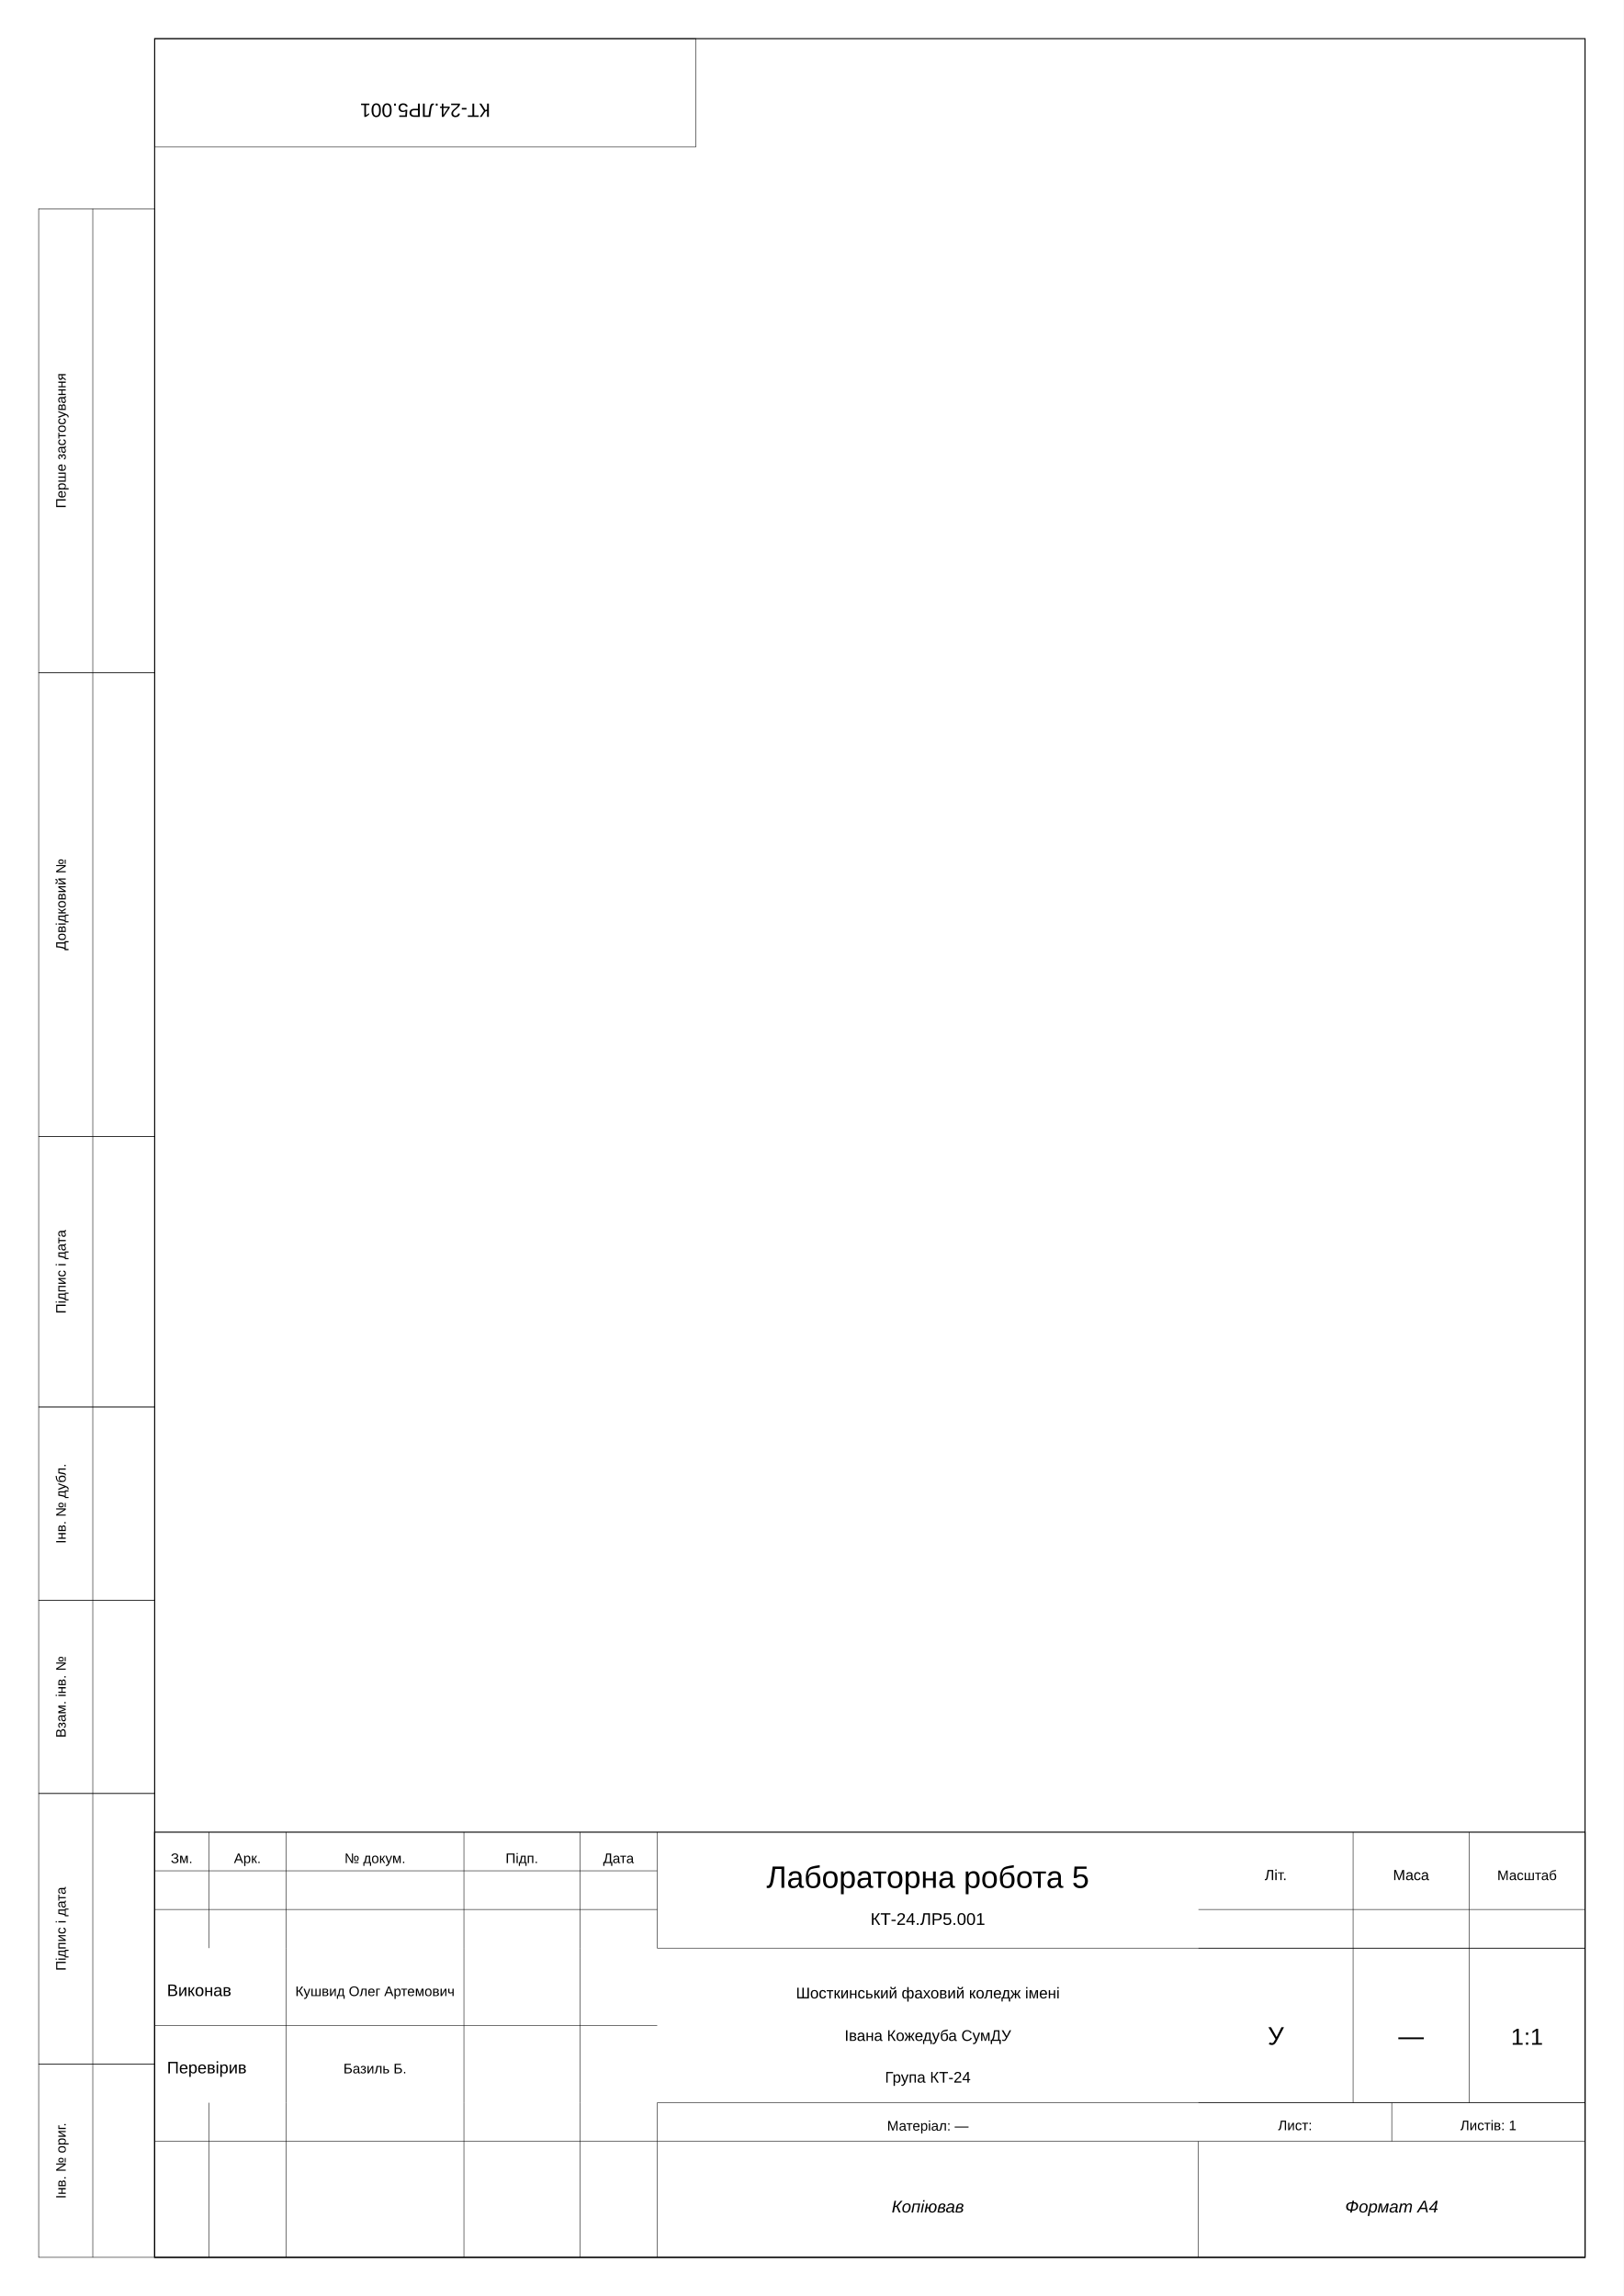
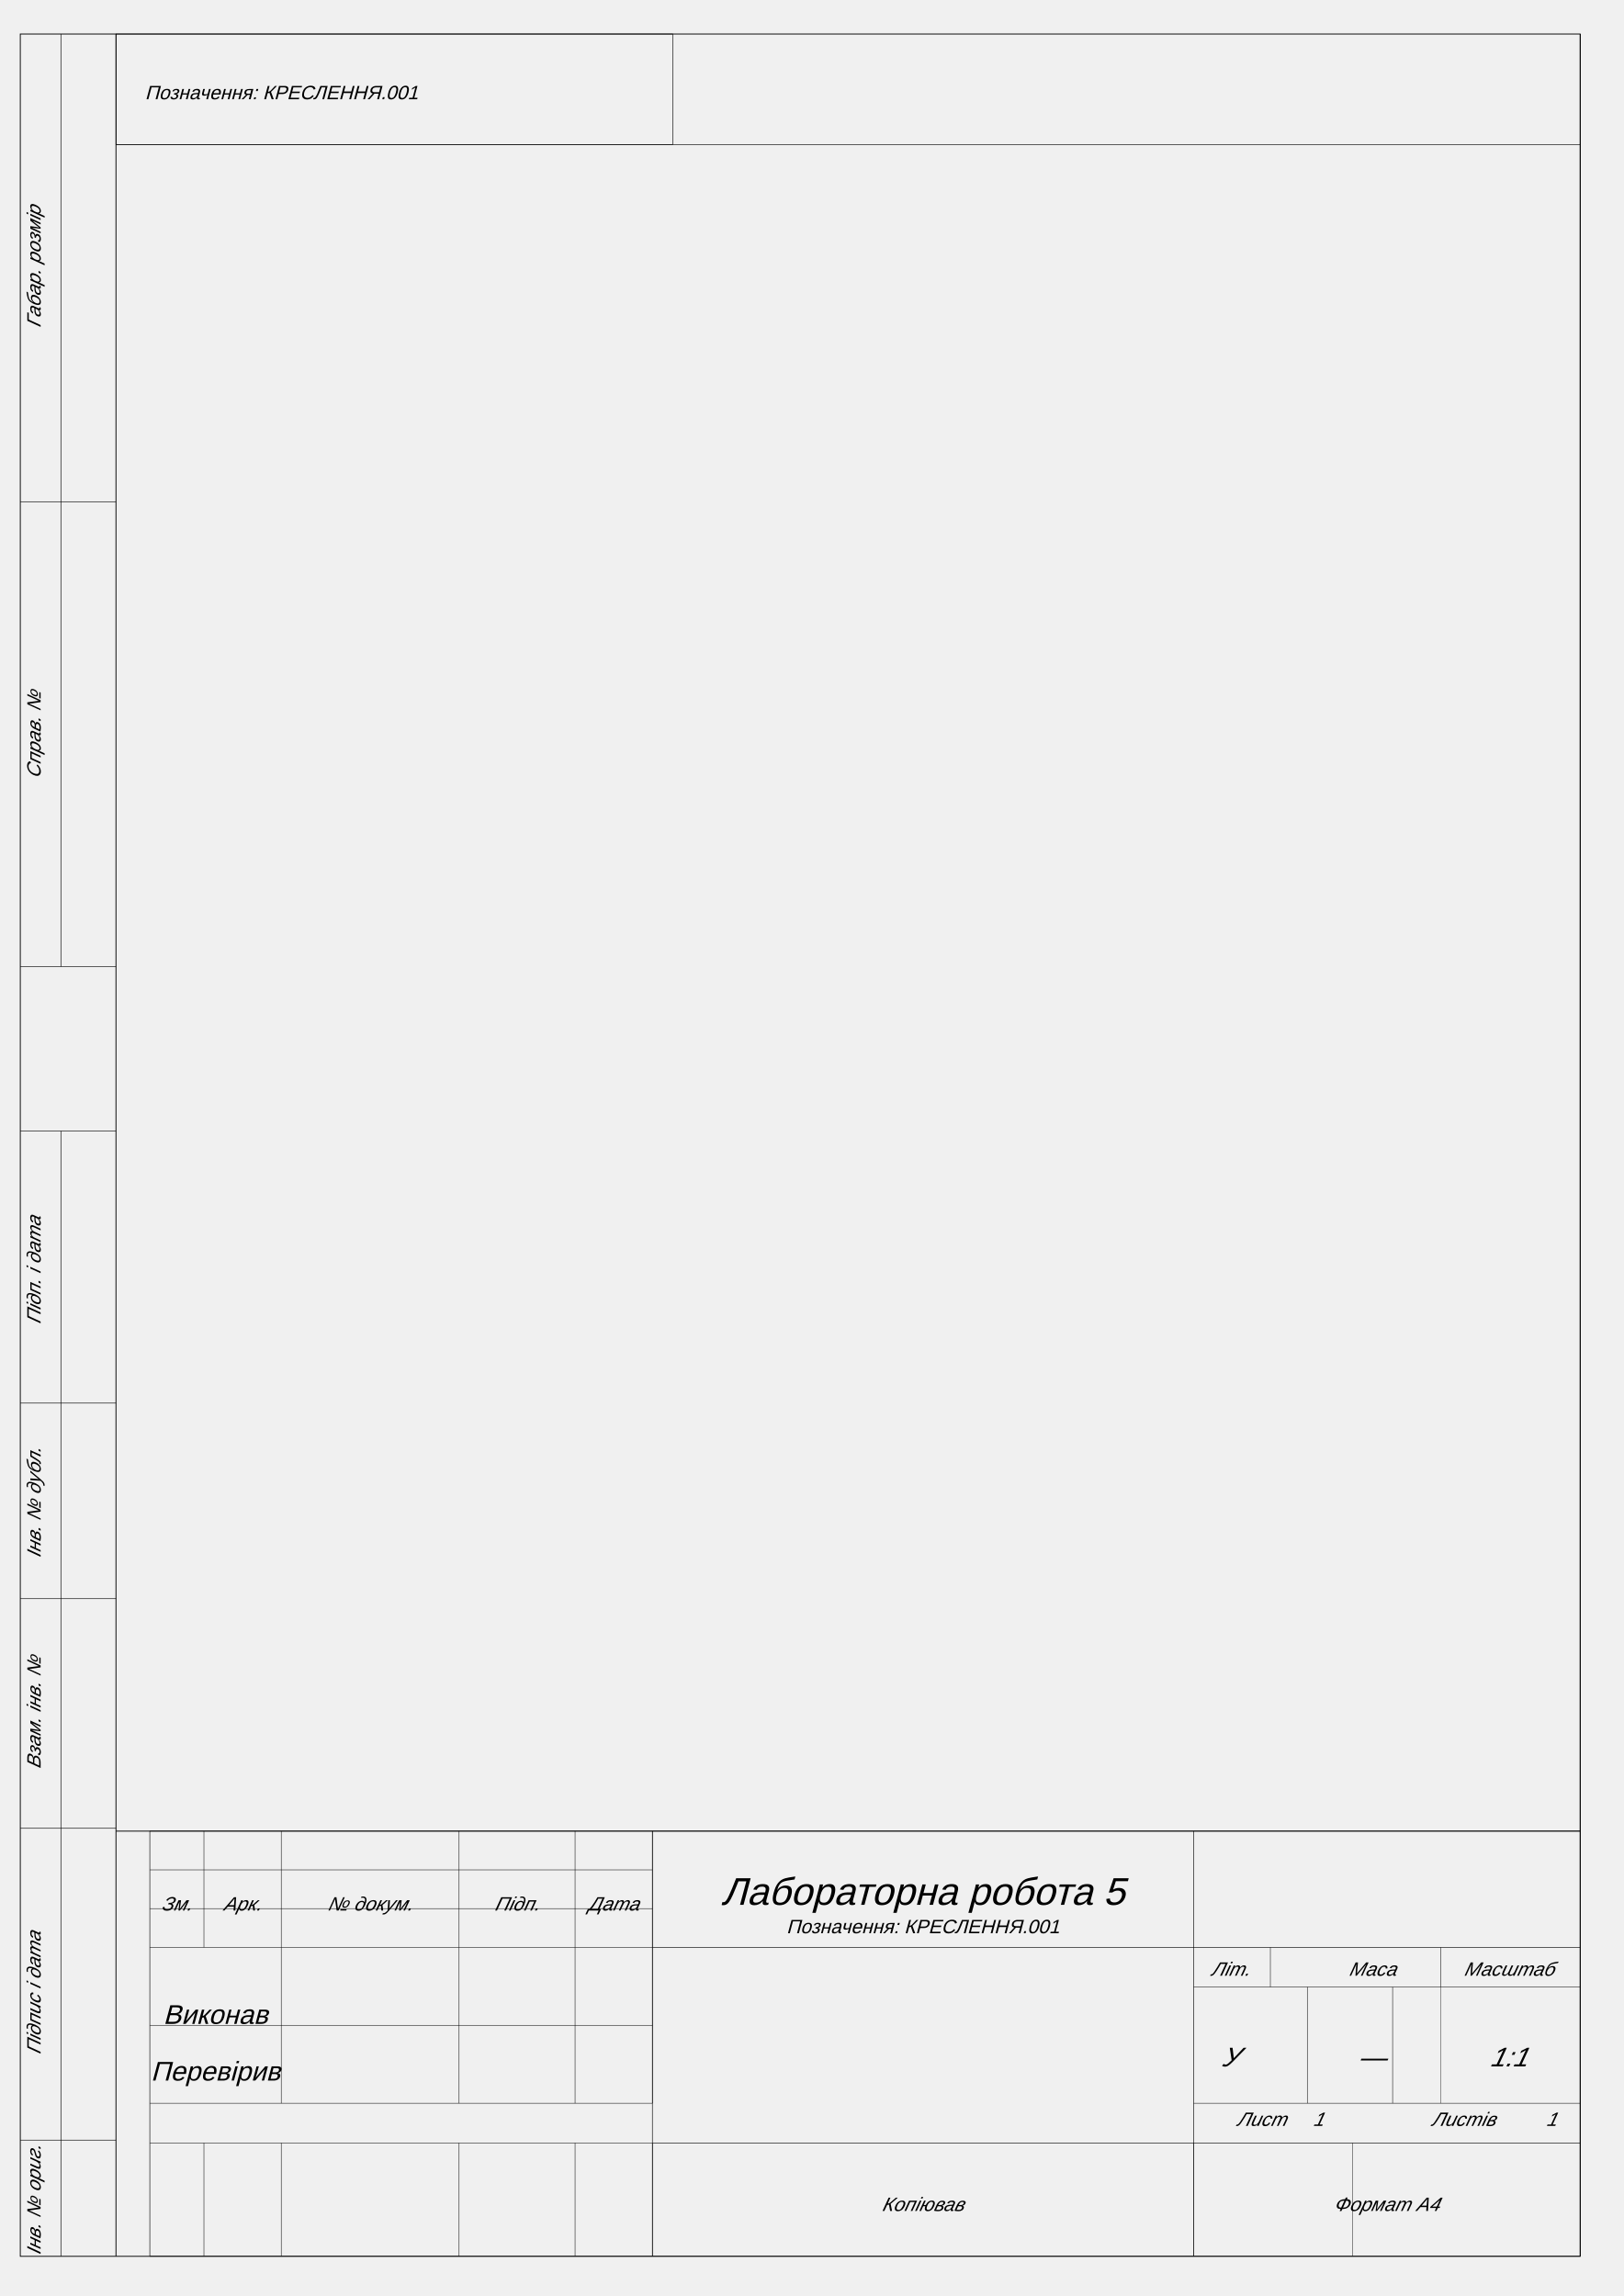
<svg xmlns="http://www.w3.org/2000/svg" width="210mm" height="297mm" viewBox="0 0 210 297">
-   <rect width="210" height="297" fill="white" />
-   <rect x="20" y="5" width="185" height="287" fill="none" stroke="#000000" stroke-width="0.5" vector-effect="non-scaling-stroke" />
-   <rect x="5" y="267" width="15" height="25" fill="none" stroke="#000000" stroke-width="0.25" vector-effect="non-scaling-stroke" />
-   <line x1="12" y1="267" x2="12" y2="292" stroke="#000000" stroke-width="0.25" fill="none" vector-effect="non-scaling-stroke" />
-   <text x="8.5" y="279.5" font-family="GOST type B,Arial,sans-serif" font-size="1.8" fill="#000000" text-anchor="middle" transform="translate(8.5 279.5) rotate(-90) translate(-8.5 -279.5)">Інв. № ориг.</text>
-   <rect x="5" y="232" width="15" height="35" fill="none" stroke="#000000" stroke-width="0.25" vector-effect="non-scaling-stroke" />
-   <line x1="12" y1="232" x2="12" y2="267" stroke="#000000" stroke-width="0.25" fill="none" vector-effect="non-scaling-stroke" />
-   <text x="8.5" y="249.5" font-family="GOST type B,Arial,sans-serif" font-size="1.8" fill="#000000" text-anchor="middle" transform="translate(8.5 249.5) rotate(-90) translate(-8.5 -249.5)">Підпис і дата</text>
-   <rect x="5" y="207" width="15" height="25" fill="none" stroke="#000000" stroke-width="0.25" vector-effect="non-scaling-stroke" />
-   <line x1="12" y1="207" x2="12" y2="232" stroke="#000000" stroke-width="0.25" fill="none" vector-effect="non-scaling-stroke" />
-   <text x="8.5" y="219.5" font-family="GOST type B,Arial,sans-serif" font-size="1.8" fill="#000000" text-anchor="middle" transform="translate(8.5 219.5) rotate(-90) translate(-8.5 -219.5)">Взам. інв. №</text>
-   <rect x="5" y="182" width="15" height="25" fill="none" stroke="#000000" stroke-width="0.25" vector-effect="non-scaling-stroke" />
-   <line x1="12" y1="182" x2="12" y2="207" stroke="#000000" stroke-width="0.25" fill="none" vector-effect="non-scaling-stroke" />
-   <text x="8.5" y="194.5" font-family="GOST type B,Arial,sans-serif" font-size="1.8" fill="#000000" text-anchor="middle" transform="translate(8.5 194.5) rotate(-90) translate(-8.5 -194.5)">Інв. № дубл.</text>
-   <rect x="5" y="147" width="15" height="35" fill="none" stroke="#000000" stroke-width="0.25" vector-effect="non-scaling-stroke" />
-   <line x1="12" y1="147" x2="12" y2="182" stroke="#000000" stroke-width="0.25" fill="none" vector-effect="non-scaling-stroke" />
-   <text x="8.5" y="164.5" font-family="GOST type B,Arial,sans-serif" font-size="1.8" fill="#000000" text-anchor="middle" transform="translate(8.5 164.5) rotate(-90) translate(-8.5 -164.5)">Підпис і дата</text>
-   <rect x="5" y="87" width="15" height="60" fill="none" stroke="#000000" stroke-width="0.25" vector-effect="non-scaling-stroke" />
-   <line x1="12" y1="87" x2="12" y2="147" stroke="#000000" stroke-width="0.25" fill="none" vector-effect="non-scaling-stroke" />
-   <text x="8.5" y="117" font-family="GOST type B,Arial,sans-serif" font-size="1.8" fill="#000000" text-anchor="middle" transform="translate(8.5 117) rotate(-90) translate(-8.5 -117)">Довідковий №</text>
-   <rect x="5" y="27" width="15" height="60" fill="none" stroke="#000000" stroke-width="0.25" vector-effect="non-scaling-stroke" />
-   <line x1="12" y1="27" x2="12" y2="87" stroke="#000000" stroke-width="0.25" fill="none" vector-effect="non-scaling-stroke" />
-   <text x="8.5" y="57" font-family="GOST type B,Arial,sans-serif" font-size="1.8" fill="#000000" text-anchor="middle" transform="translate(8.5 57) rotate(-90) translate(-8.5 -57)">Перше застосування</text>
-   <rect x="20" y="5" width="70" height="14" fill="none" stroke="#000000" stroke-width="0.25" vector-effect="non-scaling-stroke" />
-   <text x="55" y="13.4" font-family="GOST type B,Arial,sans-serif" font-size="2.5" fill="#000000" text-anchor="middle" transform="translate(55 13.4) rotate(180) translate(-55 -13.4)">КТ-24.ЛР5.001</text>
-   <rect x="20" y="237" width="185" height="55" fill="none" stroke="#000000" stroke-width="0.5" vector-effect="non-scaling-stroke" />
-   <line x1="27" y1="237" x2="27" y2="252" stroke="#000000" stroke-width="0.25" fill="none" vector-effect="non-scaling-stroke" />
-   <line x1="37" y1="237" x2="37" y2="252" stroke="#000000" stroke-width="0.25" fill="none" vector-effect="non-scaling-stroke" />
-   <line x1="60" y1="237" x2="60" y2="252" stroke="#000000" stroke-width="0.25" fill="none" vector-effect="non-scaling-stroke" />
-   <line x1="75" y1="237" x2="75" y2="252" stroke="#000000" stroke-width="0.25" fill="none" vector-effect="non-scaling-stroke" />
-   <line x1="85" y1="237" x2="85" y2="252" stroke="#000000" stroke-width="0.25" fill="none" vector-effect="non-scaling-stroke" />
-   <line x1="20" y1="242" x2="85" y2="242" stroke="#000000" stroke-width="0.25" fill="none" vector-effect="non-scaling-stroke" />
-   <line x1="20" y1="247" x2="85" y2="247" stroke="#000000" stroke-width="0.25" fill="none" vector-effect="non-scaling-stroke" />
-   <text x="23.5" y="241" font-family="GOST type B,Arial,sans-serif" font-size="1.8" fill="#000000" text-anchor="middle">Зм.</text>
-   <text x="32" y="241" font-family="GOST type B,Arial,sans-serif" font-size="1.8" fill="#000000" text-anchor="middle">Арк.</text>
-   <text x="48.5" y="241" font-family="GOST type B,Arial,sans-serif" font-size="1.8" fill="#000000" text-anchor="middle">№ докум.</text>
-   <text x="67.5" y="241" font-family="GOST type B,Arial,sans-serif" font-size="1.8" fill="#000000" text-anchor="middle">Підп.</text>
-   <text x="80" y="241" font-family="GOST type B,Arial,sans-serif" font-size="1.8" fill="#000000" text-anchor="middle">Дата</text>
-   <line x1="20" y1="262" x2="85" y2="262" stroke="#000000" stroke-width="0.25" fill="none" vector-effect="non-scaling-stroke" />
-   <line x1="37" y1="252" x2="37" y2="272" stroke="#000000" stroke-width="0.25" fill="none" vector-effect="non-scaling-stroke" />
-   <line x1="60" y1="252" x2="60" y2="272" stroke="#000000" stroke-width="0.25" fill="none" vector-effect="non-scaling-stroke" />
-   <line x1="75" y1="252" x2="75" y2="272" stroke="#000000" stroke-width="0.25" fill="none" vector-effect="non-scaling-stroke" />
-   <text x="21.6" y="258.2" font-family="GOST type B,Arial,sans-serif" font-size="2.15" fill="#000000" text-anchor="start">Виконав</text>
-   <text x="21.6" y="268.2" font-family="GOST type B,Arial,sans-serif" font-size="2.15" fill="#000000" text-anchor="start">Перевірив</text>
-   <text x="48.5" y="258.2" font-family="GOST type B,Arial,sans-serif" font-size="1.8" fill="#000000" text-anchor="middle">Кушвид Олег Артемович</text>
-   <text x="48.5" y="268.2" font-family="GOST type B,Arial,sans-serif" font-size="1.8" fill="#000000" text-anchor="middle">Базиль Б.</text>
-   <line x1="27" y1="272" x2="27" y2="292" stroke="#000000" stroke-width="0.25" fill="none" vector-effect="non-scaling-stroke" />
-   <line x1="37" y1="272" x2="37" y2="292" stroke="#000000" stroke-width="0.25" fill="none" vector-effect="non-scaling-stroke" />
-   <line x1="60" y1="272" x2="60" y2="292" stroke="#000000" stroke-width="0.25" fill="none" vector-effect="non-scaling-stroke" />
-   <line x1="75" y1="272" x2="75" y2="292" stroke="#000000" stroke-width="0.25" fill="none" vector-effect="non-scaling-stroke" />
-   <line x1="85" y1="272" x2="85" y2="292" stroke="#000000" stroke-width="0.25" fill="none" vector-effect="non-scaling-stroke" />
-   <line x1="20" y1="277" x2="85" y2="277" stroke="#000000" stroke-width="0.25" fill="none" vector-effect="non-scaling-stroke" />
-   <line x1="85" y1="252" x2="205" y2="252" stroke="#000000" stroke-width="0.25" fill="none" vector-effect="non-scaling-stroke" />
-   <line x1="85" y1="272" x2="205" y2="272" stroke="#000000" stroke-width="0.25" fill="none" vector-effect="non-scaling-stroke" />
-   <line x1="85" y1="277" x2="205" y2="277" stroke="#000000" stroke-width="0.25" fill="none" vector-effect="non-scaling-stroke" />
-   <text x="120" y="244.2" font-family="GOST type B,Arial,sans-serif" font-size="4" fill="#000000" text-anchor="middle">Лабораторна робота 5</text>
-   <text x="120" y="249" font-family="GOST type B,Arial,sans-serif" font-size="2.2" fill="#000000" text-anchor="middle">КТ-24.ЛР5.001</text>
-   <text x="120" y="258.5" font-family="GOST type B,Arial,sans-serif" font-size="2" fill="#000000" text-anchor="middle">Шосткинський фаховий коледж імені</text>
-   <text x="120" y="264" font-family="GOST type B,Arial,sans-serif" font-size="2" fill="#000000" text-anchor="middle">Івана Кожедуба СумДУ</text>
-   <text x="120" y="269.4" font-family="GOST type B,Arial,sans-serif" font-size="2" fill="#000000" text-anchor="middle">Група КТ-24</text>
-   <text x="120" y="275.6" font-family="GOST type B,Arial,sans-serif" font-size="1.8" fill="#000000" text-anchor="middle">Матеріал: —</text>
-   <line x1="155" y1="247" x2="205" y2="247" stroke="#000000" stroke-width="0.25" fill="none" vector-effect="non-scaling-stroke" />
-   <line x1="155" y1="252" x2="205" y2="252" stroke="#000000" stroke-width="0.25" fill="none" vector-effect="non-scaling-stroke" />
-   <line x1="155" y1="272" x2="205" y2="272" stroke="#000000" stroke-width="0.25" fill="none" vector-effect="non-scaling-stroke" />
-   <line x1="175" y1="237" x2="175" y2="272" stroke="#000000" stroke-width="0.25" fill="none" vector-effect="non-scaling-stroke" />
-   <line x1="190" y1="237" x2="190" y2="272" stroke="#000000" stroke-width="0.25" fill="none" vector-effect="non-scaling-stroke" />
-   <text x="165" y="243.2" font-family="GOST type B,Arial,sans-serif" font-size="1.9" fill="#000000" text-anchor="middle">Літ.</text>
-   <text x="182.5" y="243.2" font-family="GOST type B,Arial,sans-serif" font-size="1.9" fill="#000000" text-anchor="middle">Маса</text>
-   <text x="197.5" y="243.2" font-family="GOST type B,Arial,sans-serif" font-size="1.8" fill="#000000" text-anchor="middle">Масштаб</text>
-   <text x="165" y="264.5" font-family="GOST type B,Arial,sans-serif" font-size="3.3" fill="#000000" text-anchor="middle">У</text>
-   <text x="182.5" y="264.5" font-family="GOST type B,Arial,sans-serif" font-size="3.3" fill="#000000" text-anchor="middle">—</text>
-   <text x="197.5" y="264.5" font-family="GOST type B,Arial,sans-serif" font-size="3" fill="#000000" text-anchor="middle">1:1</text>
-   <line x1="180" y1="272" x2="180" y2="277" stroke="#000000" stroke-width="0.25" fill="none" vector-effect="non-scaling-stroke" />
-   <text x="167.5" y="275.55" font-family="GOST type B,Arial,sans-serif" font-size="1.8" fill="#000000" text-anchor="middle">Лист: </text>
-   <text x="192.5" y="275.55" font-family="GOST type B,Arial,sans-serif" font-size="1.8" fill="#000000" text-anchor="middle">Листів: 1</text>
-   <line x1="155" y1="277" x2="155" y2="292" stroke="#000000" stroke-width="0.25" fill="none" vector-effect="non-scaling-stroke" />
-   <text x="120" y="286.2" font-family="GOST type B,Arial,sans-serif" font-size="2.2" fill="#000000" text-anchor="middle" font-style="italic">Копіював</text>
-   <text x="180" y="286.2" font-family="GOST type B,Arial,sans-serif" font-size="2.2" fill="#000000" text-anchor="middle" font-style="italic">Формат А4</text>
+   <g transform="translate(0 0) scale(1)">
+     <rect x="2.625" y="4.4" width="201.75" height="287.467" fill="none" stroke="#000000" stroke-width="0.42" vector-effect="non-scaling-stroke" />
+     <line x1="7.875" y1="4.4" x2="7.875" y2="125.033" stroke="#000000" stroke-width="0.28" fill="none" vector-effect="non-scaling-stroke" />
+     <line x1="15" y1="4.4" x2="15" y2="291.867" stroke="#000000" stroke-width="0.42" fill="none" vector-effect="non-scaling-stroke" />
+     <line x1="204.375" y1="4.4" x2="204.375" y2="291.867" stroke="#000000" stroke-width="0.42" fill="none" vector-effect="non-scaling-stroke" />
+     <line x1="2.625" y1="64.9" x2="15" y2="64.9" stroke="#000000" stroke-width="0.28" fill="none" vector-effect="non-scaling-stroke" />
+     <line x1="2.625" y1="125.033" x2="15" y2="125.033" stroke="#000000" stroke-width="0.28" fill="none" vector-effect="non-scaling-stroke" />
+     <line x1="2.625" y1="146.3" x2="15" y2="146.3" stroke="#000000" stroke-width="0.28" fill="none" vector-effect="non-scaling-stroke" />
+     <line x1="2.625" y1="181.5" x2="15" y2="181.5" stroke="#000000" stroke-width="0.28" fill="none" vector-effect="non-scaling-stroke" />
+     <line x1="2.625" y1="206.8" x2="15" y2="206.8" stroke="#000000" stroke-width="0.28" fill="none" vector-effect="non-scaling-stroke" />
+     <line x1="2.625" y1="236.5" x2="15" y2="236.5" stroke="#000000" stroke-width="0.28" fill="none" vector-effect="non-scaling-stroke" />
+     <line x1="2.625" y1="276.833" x2="15" y2="276.833" stroke="#000000" stroke-width="0.28" fill="none" vector-effect="non-scaling-stroke" />
+     <line x1="7.875" y1="146.3" x2="7.875" y2="291.867" stroke="#000000" stroke-width="0.28" fill="none" vector-effect="non-scaling-stroke" />
+     <rect x="15" y="4.4" width="72" height="14.3" fill="none" stroke="#000000" stroke-width="0.28" vector-effect="non-scaling-stroke" />
+     <text x="18.75" y="12.833" font-family="GOST type B,Arial,sans-serif" font-size="2.5" fill="#000000" text-anchor="start" transform="translate(18.75 12.83333) skewX(-15) translate(-18.75 -12.83333)">Позначення: КРЕСЛЕННЯ.001</text>
+     <line x1="15" y1="18.7" x2="204.375" y2="18.7" stroke="#000000" stroke-width="0.28" fill="none" vector-effect="non-scaling-stroke" />
+     <line x1="15" y1="236.867" x2="204.375" y2="236.867" stroke="#000000" stroke-width="0.42" fill="none" vector-effect="non-scaling-stroke" />
+     <line x1="19.375" y1="236.867" x2="19.375" y2="291.867" stroke="#000000" stroke-width="0.28" fill="none" vector-effect="non-scaling-stroke" />
+     <line x1="84.375" y1="236.867" x2="84.375" y2="291.867" stroke="#000000" stroke-width="0.28" fill="none" vector-effect="non-scaling-stroke" />
+     <line x1="154.375" y1="236.867" x2="154.375" y2="291.867" stroke="#000000" stroke-width="0.28" fill="none" vector-effect="non-scaling-stroke" />
+     <line x1="19.375" y1="236.867" x2="204.375" y2="236.867" stroke="#000000" stroke-width="0.28" fill="none" vector-effect="non-scaling-stroke" />
+     <line x1="19.375" y1="291.867" x2="204.375" y2="291.867" stroke="#000000" stroke-width="0.28" fill="none" vector-effect="non-scaling-stroke" />
+     <line x1="84.375" y1="251.9" x2="204.375" y2="251.9" stroke="#000000" stroke-width="0.28" fill="none" vector-effect="non-scaling-stroke" />
+     <line x1="84.375" y1="277.2" x2="204.375" y2="277.2" stroke="#000000" stroke-width="0.28" fill="none" vector-effect="non-scaling-stroke" />
+     <line x1="26.375" y1="236.867" x2="26.375" y2="251.9" stroke="#000000" stroke-width="0.23" fill="none" vector-effect="non-scaling-stroke" />
+     <line x1="36.375" y1="236.867" x2="36.375" y2="251.9" stroke="#000000" stroke-width="0.23" fill="none" vector-effect="non-scaling-stroke" />
+     <line x1="59.375" y1="236.867" x2="59.375" y2="251.9" stroke="#000000" stroke-width="0.23" fill="none" vector-effect="non-scaling-stroke" />
+     <line x1="74.375" y1="236.867" x2="74.375" y2="251.9" stroke="#000000" stroke-width="0.23" fill="none" vector-effect="non-scaling-stroke" />
+     <line x1="84.375" y1="236.867" x2="84.375" y2="251.9" stroke="#000000" stroke-width="0.23" fill="none" vector-effect="non-scaling-stroke" />
+     <line x1="19.375" y1="241.878" x2="84.375" y2="241.878" stroke="#000000" stroke-width="0.23" fill="none" vector-effect="non-scaling-stroke" />
+     <line x1="19.375" y1="246.889" x2="84.375" y2="246.889" stroke="#000000" stroke-width="0.23" fill="none" vector-effect="non-scaling-stroke" />
+     <line x1="36.375" y1="251.9" x2="36.375" y2="272.067" stroke="#000000" stroke-width="0.23" fill="none" vector-effect="non-scaling-stroke" />
+     <line x1="59.375" y1="251.9" x2="59.375" y2="272.067" stroke="#000000" stroke-width="0.23" fill="none" vector-effect="non-scaling-stroke" />
+     <line x1="74.375" y1="251.9" x2="74.375" y2="272.067" stroke="#000000" stroke-width="0.23" fill="none" vector-effect="non-scaling-stroke" />
+     <line x1="84.375" y1="251.9" x2="84.375" y2="272.067" stroke="#000000" stroke-width="0.23" fill="none" vector-effect="non-scaling-stroke" />
+     <line x1="19.375" y1="251.9" x2="84.375" y2="251.9" stroke="#000000" stroke-width="0.23" fill="none" vector-effect="non-scaling-stroke" />
+     <line x1="19.375" y1="261.983" x2="84.375" y2="261.983" stroke="#000000" stroke-width="0.23" fill="none" vector-effect="non-scaling-stroke" />
+     <line x1="19.375" y1="272.067" x2="84.375" y2="272.067" stroke="#000000" stroke-width="0.23" fill="none" vector-effect="non-scaling-stroke" />
+     <line x1="26.375" y1="277.2" x2="26.375" y2="291.867" stroke="#000000" stroke-width="0.23" fill="none" vector-effect="non-scaling-stroke" />
+     <line x1="36.375" y1="277.2" x2="36.375" y2="291.867" stroke="#000000" stroke-width="0.23" fill="none" vector-effect="non-scaling-stroke" />
+     <line x1="59.375" y1="277.2" x2="59.375" y2="291.867" stroke="#000000" stroke-width="0.23" fill="none" vector-effect="non-scaling-stroke" />
+     <line x1="74.375" y1="277.2" x2="74.375" y2="291.867" stroke="#000000" stroke-width="0.23" fill="none" vector-effect="non-scaling-stroke" />
+     <line x1="84.375" y1="277.2" x2="84.375" y2="291.867" stroke="#000000" stroke-width="0.23" fill="none" vector-effect="non-scaling-stroke" />
+     <line x1="19.375" y1="277.2" x2="84.375" y2="277.2" stroke="#000000" stroke-width="0.23" fill="none" vector-effect="non-scaling-stroke" />
+     <line x1="154.375" y1="257.033" x2="204.375" y2="257.033" stroke="#000000" stroke-width="0.23" fill="none" vector-effect="non-scaling-stroke" />
+     <line x1="154.375" y1="272.067" x2="204.375" y2="272.067" stroke="#000000" stroke-width="0.23" fill="none" vector-effect="non-scaling-stroke" />
+     <line x1="164.302" y1="251.9" x2="164.302" y2="257.033" stroke="#000000" stroke-width="0.23" fill="none" vector-effect="non-scaling-stroke" />
+     <line x1="186.36" y1="251.9" x2="186.36" y2="257.033" stroke="#000000" stroke-width="0.23" fill="none" vector-effect="non-scaling-stroke" />
+     <line x1="169.081" y1="257.033" x2="169.081" y2="272.067" stroke="#000000" stroke-width="0.23" fill="none" vector-effect="non-scaling-stroke" />
+     <line x1="180.111" y1="257.033" x2="180.111" y2="272.067" stroke="#000000" stroke-width="0.23" fill="none" vector-effect="non-scaling-stroke" />
+     <line x1="186.36" y1="257.033" x2="186.36" y2="272.067" stroke="#000000" stroke-width="0.18" fill="none" vector-effect="non-scaling-stroke" />
+     <line x1="154.375" y1="277.2" x2="154.375" y2="291.867" stroke="#000000" stroke-width="0.2" fill="none" vector-effect="non-scaling-stroke" />
+     <line x1="174.964" y1="277.2" x2="174.964" y2="291.867" stroke="#000000" stroke-width="0.2" fill="none" vector-effect="non-scaling-stroke" />
+     <text x="5.25" y="34.467" font-family="GOST type B,Arial,sans-serif" font-size="2.5" fill="#000000" text-anchor="middle" transform="translate(5.25 34.46667) rotate(-90) skewX(-15) translate(-5.25 -34.46667)" font-style="italic">Габар. розмір</text>
+     <text x="5.25" y="94.967" font-family="GOST type B,Arial,sans-serif" font-size="2.5" fill="#000000" text-anchor="middle" transform="translate(5.25 94.96667) rotate(-90) skewX(-15) translate(-5.25 -94.96667)" font-style="italic">Справ. №</text>
+     <text x="5.25" y="164.267" font-family="GOST type B,Arial,sans-serif" font-size="2.5" fill="#000000" text-anchor="middle" transform="translate(5.25 164.2667) rotate(-90) skewX(-15) translate(-5.25 -164.2667)" font-style="italic">Підп. і дата</text>
+     <text x="5.25" y="194.333" font-family="GOST type B,Arial,sans-serif" font-size="2.5" fill="#000000" text-anchor="middle" transform="translate(5.25 194.3333) rotate(-90) skewX(-15) translate(-5.25 -194.3333)" font-style="italic">Інв. № дубл.</text>
+     <text x="5.25" y="221.467" font-family="GOST type B,Arial,sans-serif" font-size="2.5" fill="#000000" text-anchor="middle" transform="translate(5.25 221.4667) rotate(-90) skewX(-15) translate(-5.25 -221.4667)" font-style="italic">Взам. інв. №</text>
+     <text x="5.25" y="257.767" font-family="GOST type B,Arial,sans-serif" font-size="2.5" fill="#000000" text-anchor="middle" transform="translate(5.25 257.7667) rotate(-90) skewX(-15) translate(-5.25 -257.7667)" font-style="italic">Підпис і дата</text>
+     <text x="5.25" y="284.533" font-family="GOST type B,Arial,sans-serif" font-size="2.5" fill="#000000" text-anchor="middle" transform="translate(5.25 284.5333) rotate(-90) skewX(-15) translate(-5.25 -284.5333)" font-style="italic">Інв. № ориг.</text>
+     <text x="22.875" y="247.133" font-family="GOST type B,Arial,sans-serif" font-size="2.5" fill="#000000" text-anchor="middle" transform="translate(22.87519 247.1333) skewX(-15) translate(-22.87519 -247.1333)" font-style="italic">Зм.</text>
+     <text x="31.375" y="247.133" font-family="GOST type B,Arial,sans-serif" font-size="2.5" fill="#000000" text-anchor="middle" transform="translate(31.37531 247.1333) skewX(-15) translate(-31.37531 -247.1333)" font-style="italic">Арк.</text>
+     <text x="47.875" y="247.133" font-family="GOST type B,Arial,sans-serif" font-size="2.5" fill="#000000" text-anchor="middle" transform="translate(47.87531 247.1333) skewX(-15) translate(-47.87531 -247.1333)" font-style="italic">№ докум.</text>
+     <text x="66.875" y="247.133" font-family="GOST type B,Arial,sans-serif" font-size="2.5" fill="#000000" text-anchor="middle" transform="translate(66.87525 247.1333) skewX(-15) translate(-66.87525 -247.1333)" font-style="italic">Підп.</text>
+     <text x="79.375" y="247.133" font-family="GOST type B,Arial,sans-serif" font-size="2.5" fill="#000000" text-anchor="middle" transform="translate(79.37531 247.1333) skewX(-15) translate(-79.37531 -247.1333)" font-style="italic">Дата</text>
+     <text x="27.875" y="261.8" font-family="GOST type B,Arial,sans-serif" font-size="3.5" fill="#000000" text-anchor="middle" transform="translate(27.87525 261.8) skewX(-15) translate(-27.87525 -261.8)">Виконав</text>
+     <text x="27.875" y="269.133" font-family="GOST type B,Arial,sans-serif" font-size="3.5" fill="#000000" text-anchor="middle" transform="translate(27.87525 269.1333) skewX(-15) translate(-27.87525 -269.1333)">Перевірив</text>
+     <text x="119.375" y="246.4" font-family="GOST type B,Arial,sans-serif" font-size="5" fill="#000000" text-anchor="middle" transform="translate(119.3754 246.4) skewX(-15) translate(-119.3754 -246.4)">Лабораторна робота 5</text>
+     <text x="119.375" y="250.067" font-family="GOST type B,Arial,sans-serif" font-size="2.5" fill="#000000" text-anchor="middle" transform="translate(119.3754 250.0667) skewX(-15) translate(-119.3754 -250.0667)">Позначення: КРЕСЛЕННЯ.001</text>
+     <text x="159.155" y="255.567" font-family="GOST type B,Arial,sans-serif" font-size="2.5" fill="#000000" text-anchor="middle" transform="translate(159.1549 255.5667) skewX(-15) translate(-159.1549 -255.5667)" font-style="italic">Літ.</text>
+     <text x="177.537" y="255.567" font-family="GOST type B,Arial,sans-serif" font-size="2.5" fill="#000000" text-anchor="middle" transform="translate(177.537 255.5667) skewX(-15) translate(-177.537 -255.5667)" font-style="italic">Маса</text>
+     <text x="195.184" y="255.567" font-family="GOST type B,Arial,sans-serif" font-size="2.5" fill="#000000" text-anchor="middle" transform="translate(195.1839 255.5667) skewX(-15) translate(-195.1839 -255.5667)" font-style="italic">Масштаб</text>
+     <text x="159.155" y="267.3" font-family="GOST type B,Arial,sans-serif" font-size="3.5" fill="#000000" text-anchor="middle" transform="translate(159.1549 267.3) skewX(-15) translate(-159.1549 -267.3)" font-style="italic">У</text>
+     <text x="177.537" y="267.3" font-family="GOST type B,Arial,sans-serif" font-size="3.5" fill="#000000" text-anchor="middle" transform="translate(177.537 267.3) skewX(-15) translate(-177.537 -267.3)" font-style="italic">—</text>
+     <text x="195.184" y="267.3" font-family="GOST type B,Arial,sans-serif" font-size="3.5" fill="#000000" text-anchor="middle" transform="translate(195.1839 267.3) skewX(-15) translate(-195.1839 -267.3)" font-style="italic">1:1</text>
+     <text x="163.199" y="275" font-family="GOST type B,Arial,sans-serif" font-size="2.5" fill="#000000" text-anchor="middle" transform="translate(163.1989 275) skewX(-15) translate(-163.1989 -275)" font-style="italic">Лист</text>
+     <text x="189.302" y="275" font-family="GOST type B,Arial,sans-serif" font-size="2.5" fill="#000000" text-anchor="middle" transform="translate(189.3016 275) skewX(-15) translate(-189.3016 -275)" font-style="italic">Листів</text>
+     <text x="170.552" y="275" font-family="GOST type B,Arial,sans-serif" font-size="2.5" fill="#000000" text-anchor="middle" transform="translate(170.5518 275) skewX(-15) translate(-170.5518 -275)" font-style="italic">1</text>
+     <text x="200.699" y="275" font-family="GOST type B,Arial,sans-serif" font-size="2.5" fill="#000000" text-anchor="middle" transform="translate(200.6986 275) skewX(-15) translate(-200.6986 -275)" font-style="italic">1</text>
+     <text x="119.375" y="286" font-family="GOST type B,Arial,sans-serif" font-size="2.5" fill="#000000" text-anchor="middle" transform="translate(119.3754 286) skewX(-15) translate(-119.3754 -286)" font-style="italic">Копіював</text>
+     <text x="179.375" y="286" font-family="GOST type B,Arial,sans-serif" font-size="2.5" fill="#000000" text-anchor="middle" transform="translate(179.3752 286) skewX(-15) translate(-179.3752 -286)" font-style="italic">Формат  А4</text>
+   </g>
</svg>
